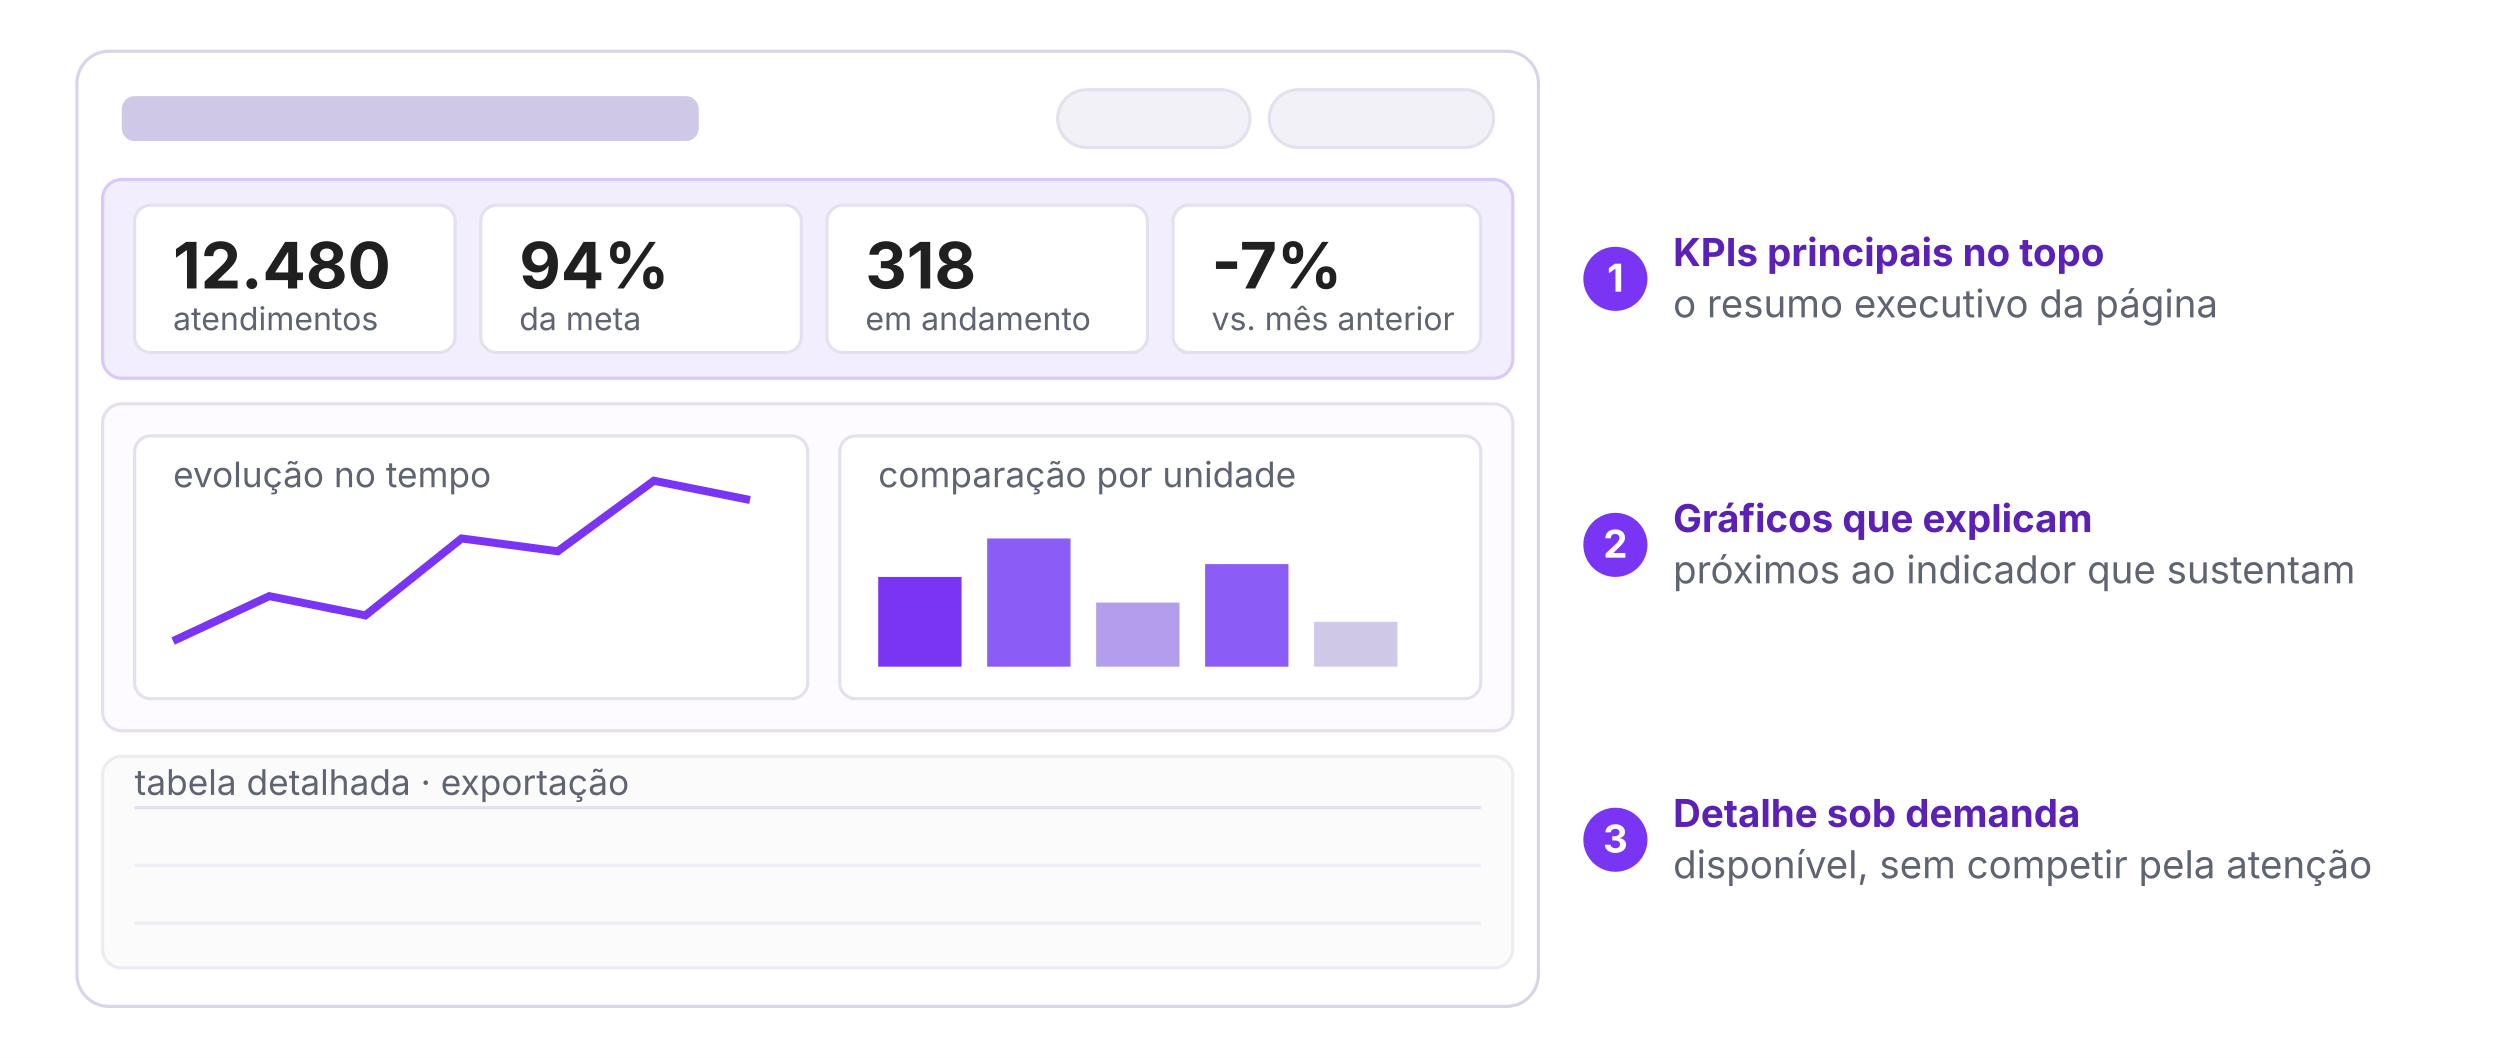
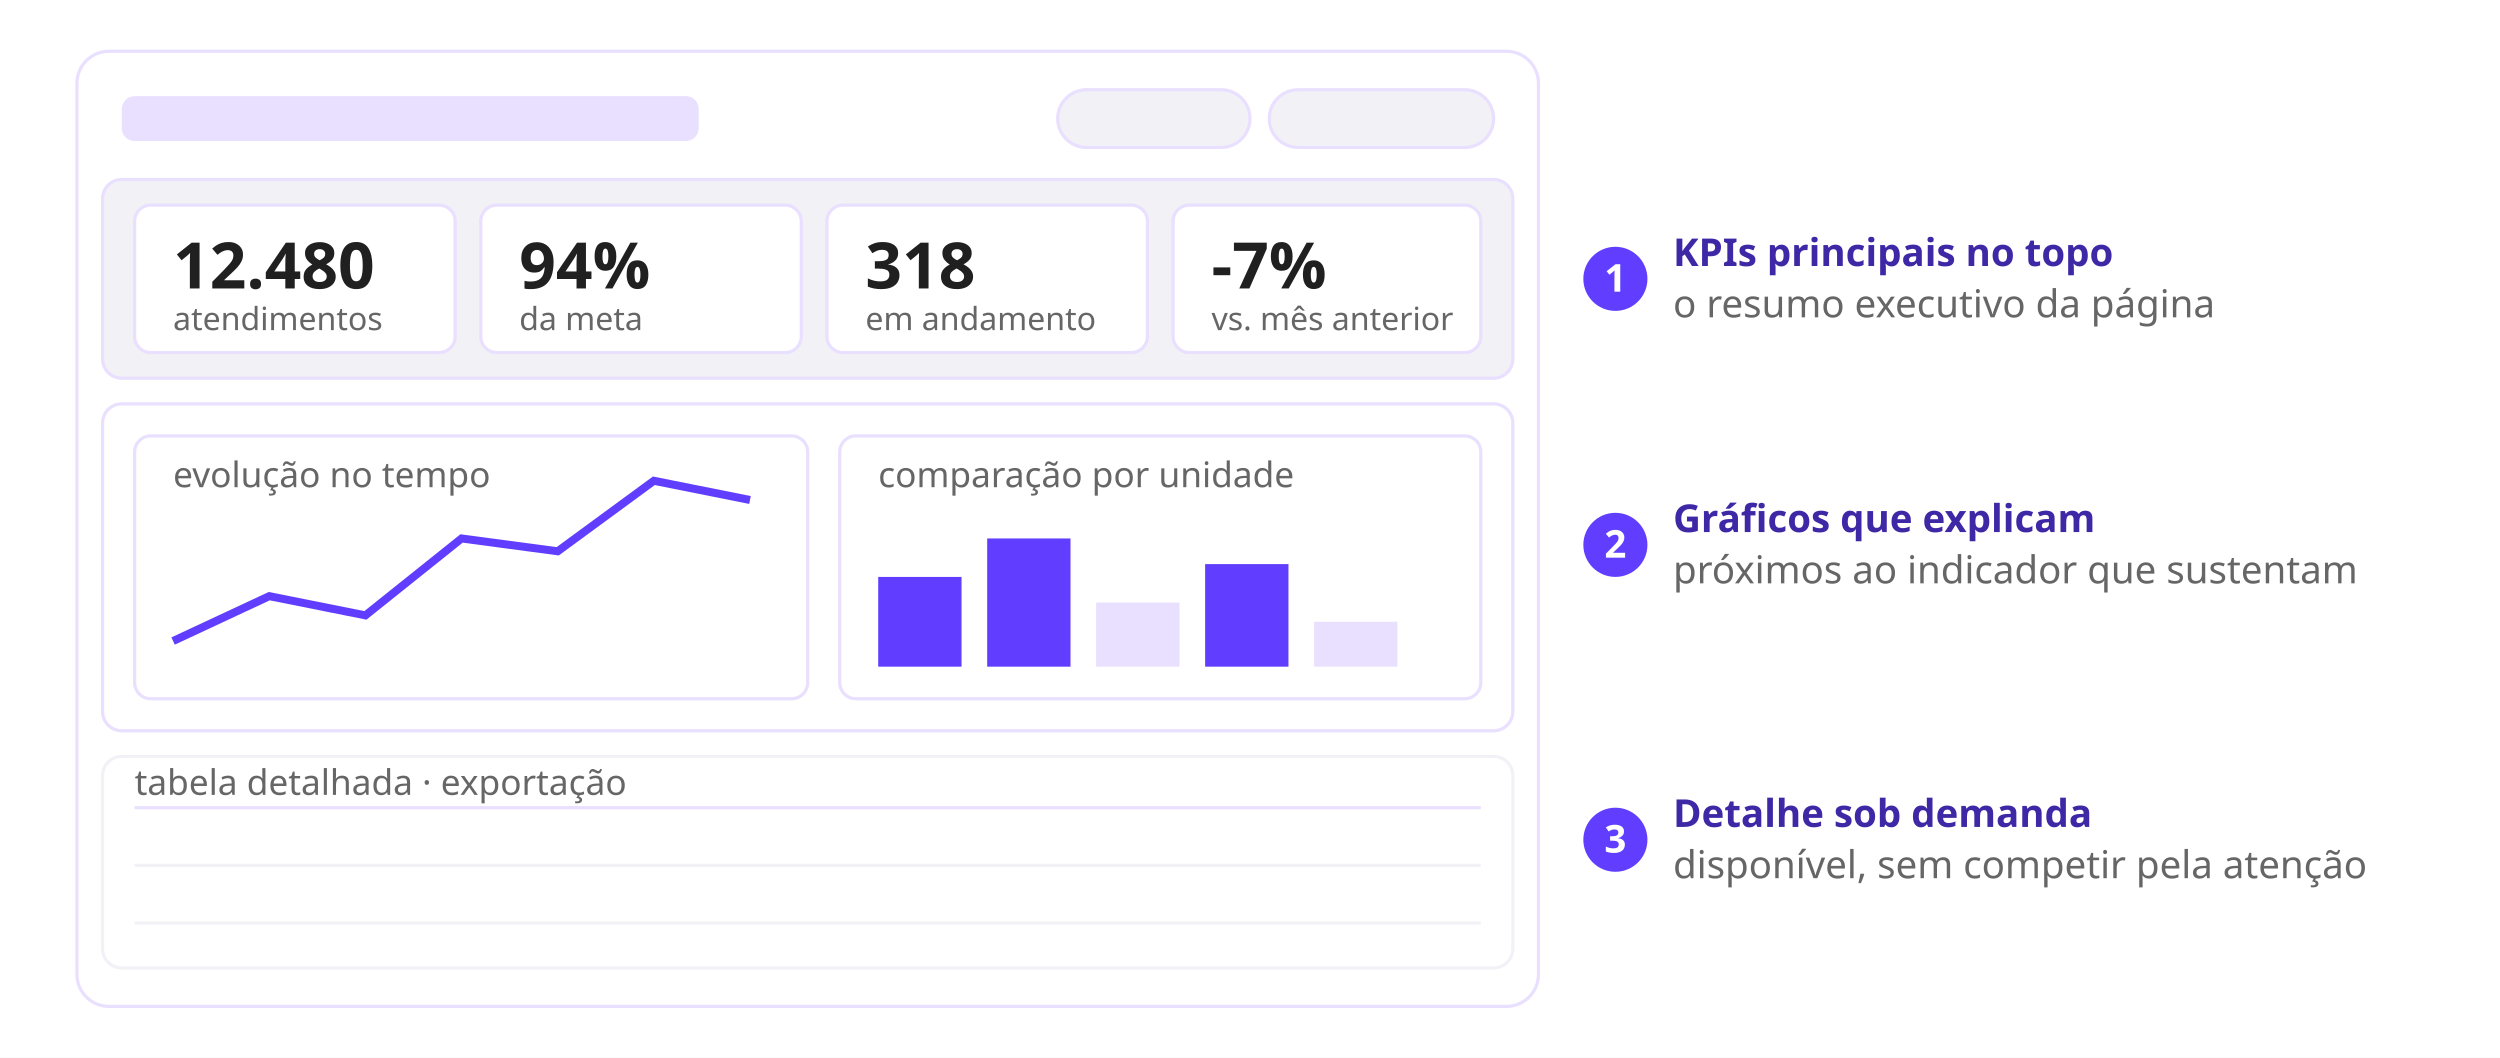
<svg xmlns="http://www.w3.org/2000/svg" viewBox="0 0 780 330" width="780" height="330" role="img" aria-labelledby="t d">
  <defs>
    <style>
-       .z{font:700 12px Inter,system-ui,sans-serif;fill:#5B21B6}
-       .d{font:12px Inter,system-ui,sans-serif;fill:#5f6472}
-       .k{font:700 20px Inter,system-ui,sans-serif;fill:#202020}
-       .kl{font:10px Inter,system-ui,sans-serif;fill:#5f6472}
-       .g{font:11px Inter,system-ui,sans-serif;fill:#5f6472}
-       .n{font:700 12px Inter,system-ui,sans-serif;fill:#fff}
+       .z{font:700 12px Reddit Sans,system-ui,sans-serif;fill:#3F28A6}
+       .d{font:12px Reddit Sans,system-ui,sans-serif;fill:#666666}
+       .k{font:700 20px Reddit Sans,system-ui,sans-serif;fill:#202020}
+       .kl{font:10px Reddit Sans,system-ui,sans-serif;fill:#666666}
+       .g{font:11px Reddit Sans,system-ui,sans-serif;fill:#666666}
+       .n{font:700 12px Reddit Sans,system-ui,sans-serif;fill:#fff}
    </style>
  </defs>
  <rect width="780" height="330" fill="#ffffff" />
-   <rect x="24" y="16" width="456" height="298" rx="10" fill="#fff" stroke="#d9d5e8" />
-   <rect x="38" y="30" width="180" height="14" rx="4" fill="#cfc8e6" />
-   <rect x="330" y="28" width="60" height="18" rx="9" fill="#f2f1f7" stroke="#e4e1ee" />
-   <rect x="396" y="28" width="70" height="18" rx="9" fill="#f2f1f7" stroke="#e4e1ee" />
-   <rect x="32" y="56" width="440" height="62" rx="6" fill="#F3EEFE" stroke="#D9C9FB" />
+   <rect x="24" y="16" width="456" height="298" rx="10" fill="#fff" stroke="#E9DFFF" />
+   <rect x="38" y="30" width="180" height="14" rx="4" fill="#E9DFFF" />
+   <rect x="330" y="28" width="60" height="18" rx="9" fill="#F2F1F6" stroke="#E9DFFF" />
+   <rect x="396" y="28" width="70" height="18" rx="9" fill="#F2F1F6" stroke="#E9DFFF" />
+   <rect x="32" y="56" width="440" height="62" rx="6" fill="#F2F1F6" stroke="#E9DFFF" />
  <g>
-     <rect x="42" y="64" width="100" height="46" rx="5" fill="#fff" stroke="#e4e1ee" />
+     <rect x="42" y="64" width="100" height="46" rx="5" fill="#fff" stroke="#E9DFFF" />
    <text class="k" x="54" y="90">12.480</text>
    <text class="kl" x="54" y="103">atendimentos</text>
-     <rect x="150" y="64" width="100" height="46" rx="5" fill="#fff" stroke="#e4e1ee" />
+     <rect x="150" y="64" width="100" height="46" rx="5" fill="#fff" stroke="#E9DFFF" />
    <text class="k" x="162" y="90">94%</text>
    <text class="kl" x="162" y="103">da meta</text>
-     <rect x="258" y="64" width="100" height="46" rx="5" fill="#fff" stroke="#e4e1ee" />
+     <rect x="258" y="64" width="100" height="46" rx="5" fill="#fff" stroke="#E9DFFF" />
    <text class="k" x="270" y="90">318</text>
    <text class="kl" x="270" y="103">em andamento</text>
-     <rect x="366" y="64" width="96" height="46" rx="5" fill="#fff" stroke="#e4e1ee" />
+     <rect x="366" y="64" width="96" height="46" rx="5" fill="#fff" stroke="#E9DFFF" />
    <text class="k" x="378" y="90">-7%</text>
    <text class="kl" x="378" y="103">vs. mês anterior</text>
  </g>
-   <rect x="32" y="126" width="440" height="102" rx="6" fill="#fdfbff" stroke="#e4e1ee" />
-   <rect x="42" y="136" width="210" height="82" rx="5" fill="#fff" stroke="#e4e1ee" />
-   <polyline points="54,200 84,186 114,192 144,168 174,172 204,150 234,156" fill="none" stroke="#7A34F3" stroke-width="2.5" />
+   <rect x="32" y="126" width="440" height="102" rx="6" fill="#FFFFFF" stroke="#E9DFFF" />
+   <rect x="42" y="136" width="210" height="82" rx="5" fill="#fff" stroke="#E9DFFF" />
+   <polyline points="54,200 84,186 114,192 144,168 174,172 204,150 234,156" fill="none" stroke="#613EFF" stroke-width="2.5" />
  <text class="g" x="54" y="152">evolução no tempo</text>
-   <rect x="262" y="136" width="200" height="82" rx="5" fill="#fff" stroke="#e4e1ee" />
-   <rect x="274" y="180" width="26" height="28" fill="#7A34F3" />
-   <rect x="308" y="168" width="26" height="40" fill="#8B5CF6" />
-   <rect x="342" y="188" width="26" height="20" fill="#B39DED" />
-   <rect x="376" y="176" width="26" height="32" fill="#8B5CF6" />
-   <rect x="410" y="194" width="26" height="14" fill="#cfc8e6" />
+   <rect x="262" y="136" width="200" height="82" rx="5" fill="#fff" stroke="#E9DFFF" />
+   <rect x="274" y="180" width="26" height="28" fill="#613EFF" />
+   <rect x="308" y="168" width="26" height="40" fill="#613EFF" />
+   <rect x="342" y="188" width="26" height="20" fill="#E9DFFF" />
+   <rect x="376" y="176" width="26" height="32" fill="#613EFF" />
+   <rect x="410" y="194" width="26" height="14" fill="#E9DFFF" />
  <text class="g" x="274" y="152">comparação por unidade</text>
-   <rect x="32" y="236" width="440" height="66" rx="6" fill="#fbfbfc" stroke="#ececf2" />
-   <line x1="42" y1="252" x2="462" y2="252" stroke="#e4e1ee" />
-   <line x1="42" y1="270" x2="462" y2="270" stroke="#eeecf4" />
-   <line x1="42" y1="288" x2="462" y2="288" stroke="#eeecf4" />
+   <rect x="32" y="236" width="440" height="66" rx="6" fill="#FFFFFF" stroke="#F2F1F6" />
+   <line x1="42" y1="252" x2="462" y2="252" stroke="#E9DFFF" />
+   <line x1="42" y1="270" x2="462" y2="270" stroke="#F2F1F6" />
+   <line x1="42" y1="288" x2="462" y2="288" stroke="#F2F1F6" />
  <text class="g" x="42" y="248">tabela detalhada · exportação</text>
-   <circle cx="504" cy="87" r="10" fill="#7A34F3" />
+   <circle cx="504" cy="87" r="10" fill="#613EFF" />
  <text class="n" x="504" y="91" text-anchor="middle">1</text>
  <text class="z" x="522" y="83">KPIs principais no topo</text>
  <text class="d" x="522" y="99">o resumo executivo da página</text>
-   <circle cx="504" cy="170" r="10" fill="#7A34F3" />
+   <circle cx="504" cy="170" r="10" fill="#613EFF" />
  <text class="n" x="504" y="174" text-anchor="middle">2</text>
  <text class="z" x="522" y="166">Gráficos que explicam</text>
  <text class="d" x="522" y="182">próximos ao indicador que sustentam</text>
-   <circle cx="504" cy="262" r="10" fill="#7A34F3" />
+   <circle cx="504" cy="262" r="10" fill="#613EFF" />
  <text class="n" x="504" y="266" text-anchor="middle">3</text>
  <text class="z" x="522" y="258">Detalhe sob demanda</text>
  <text class="d" x="522" y="274">disponível, sem competir pela atenção</text>
</svg>
